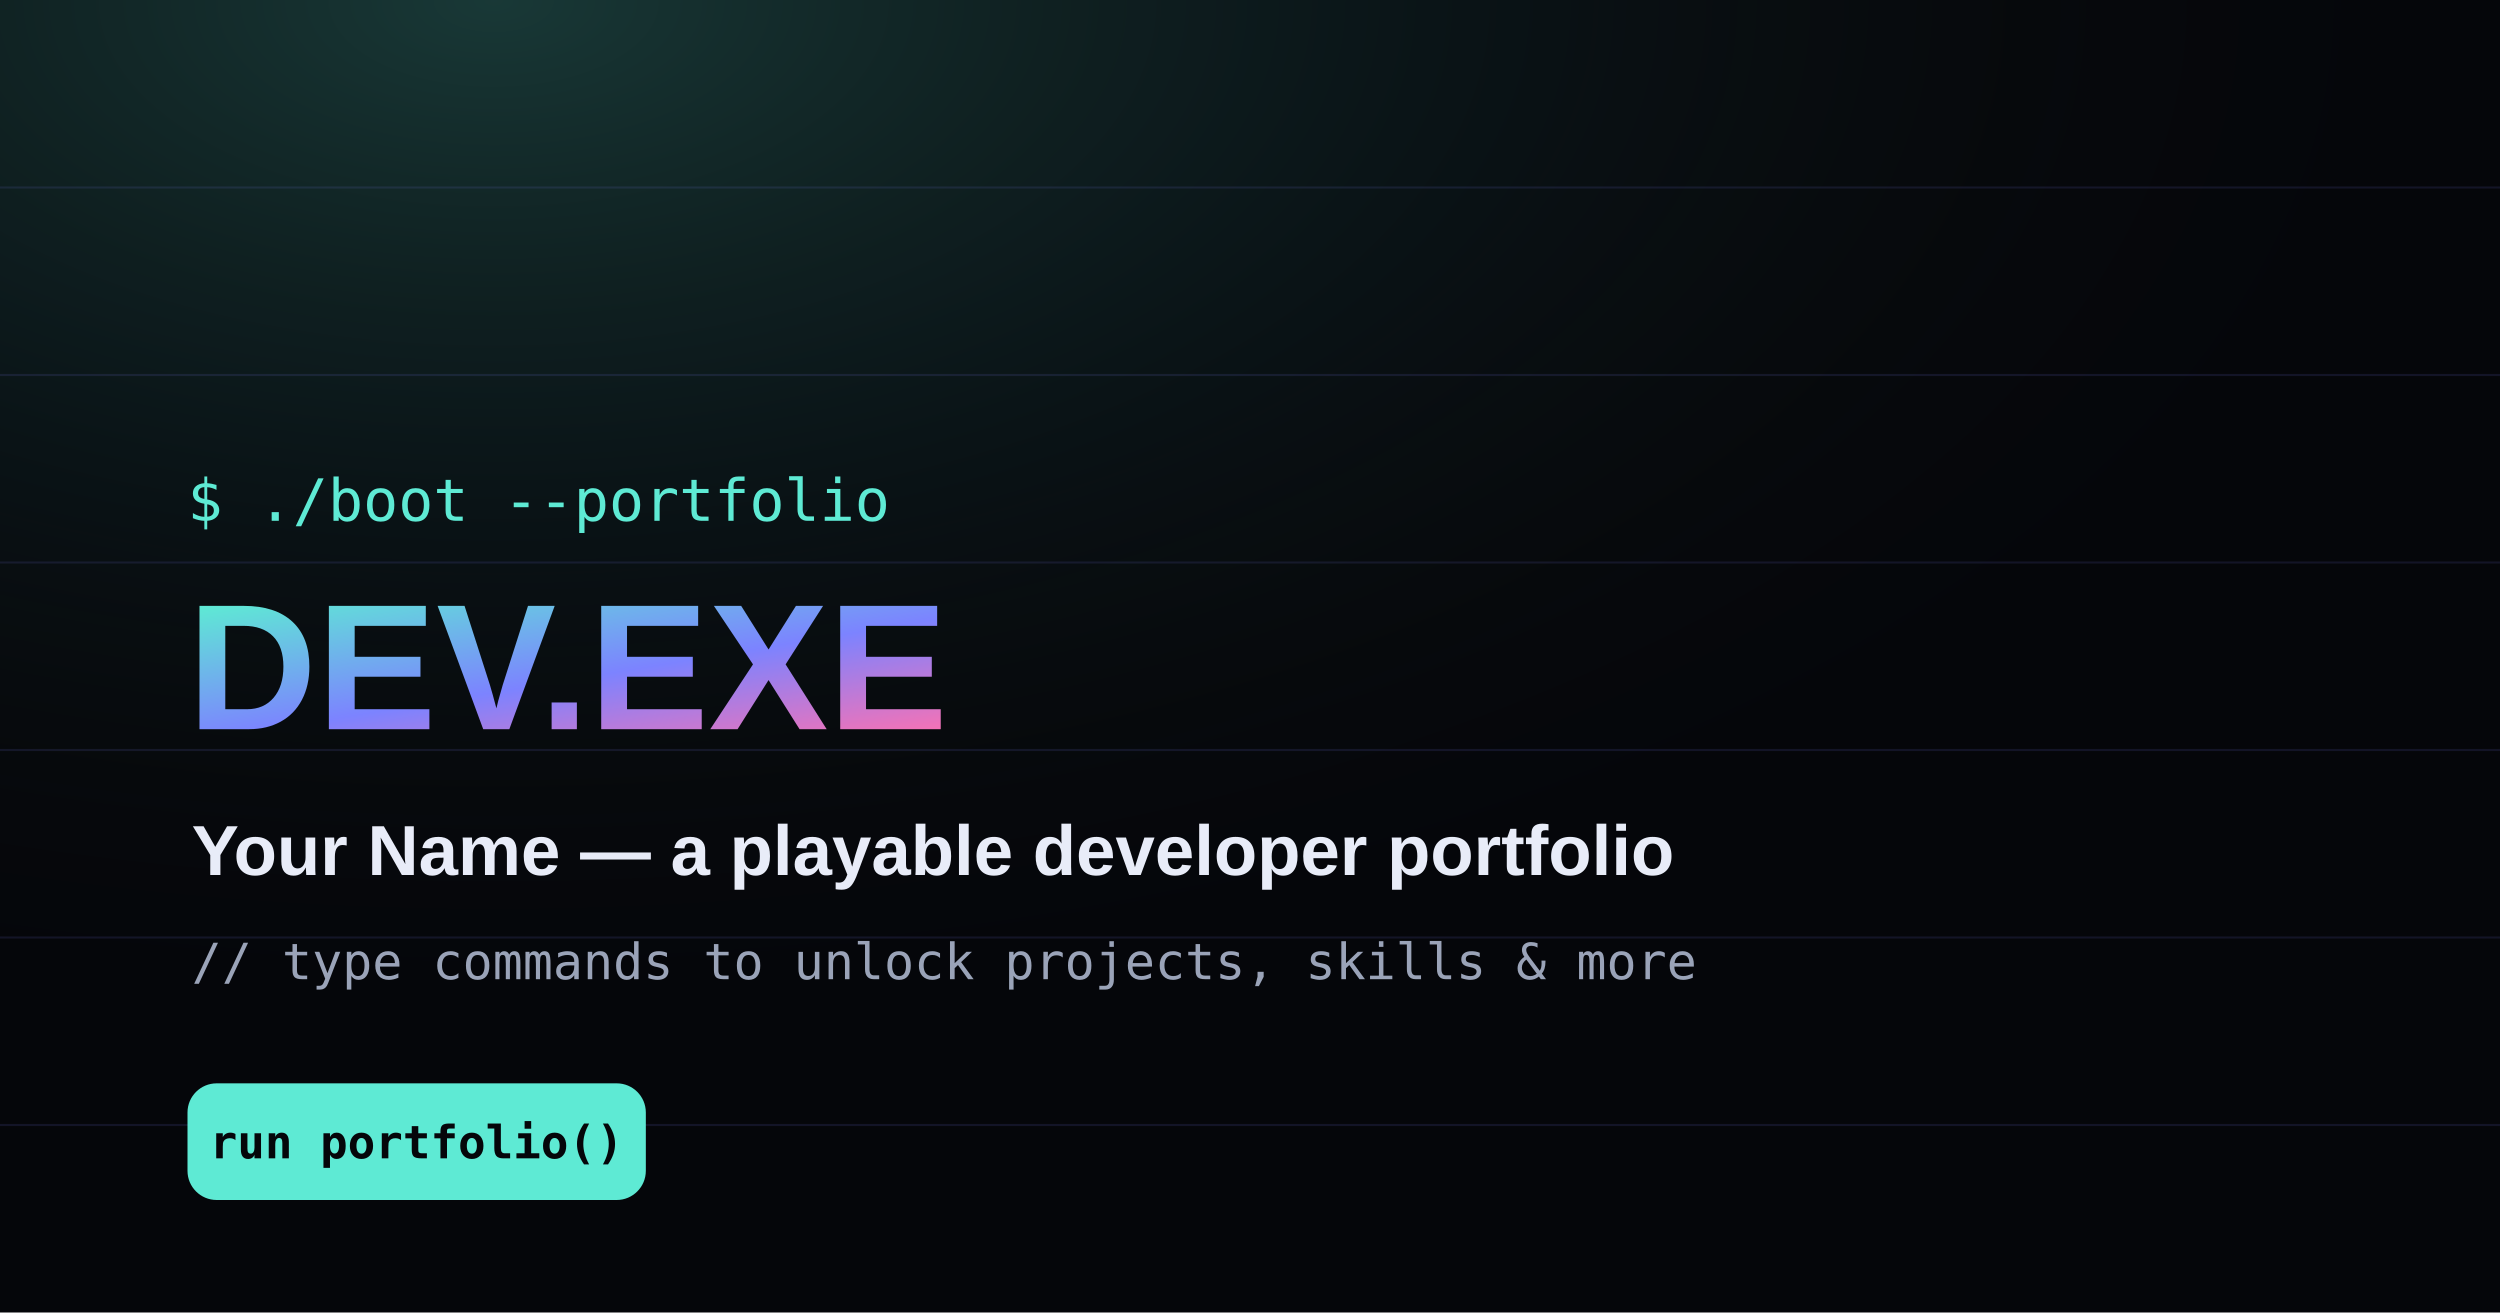
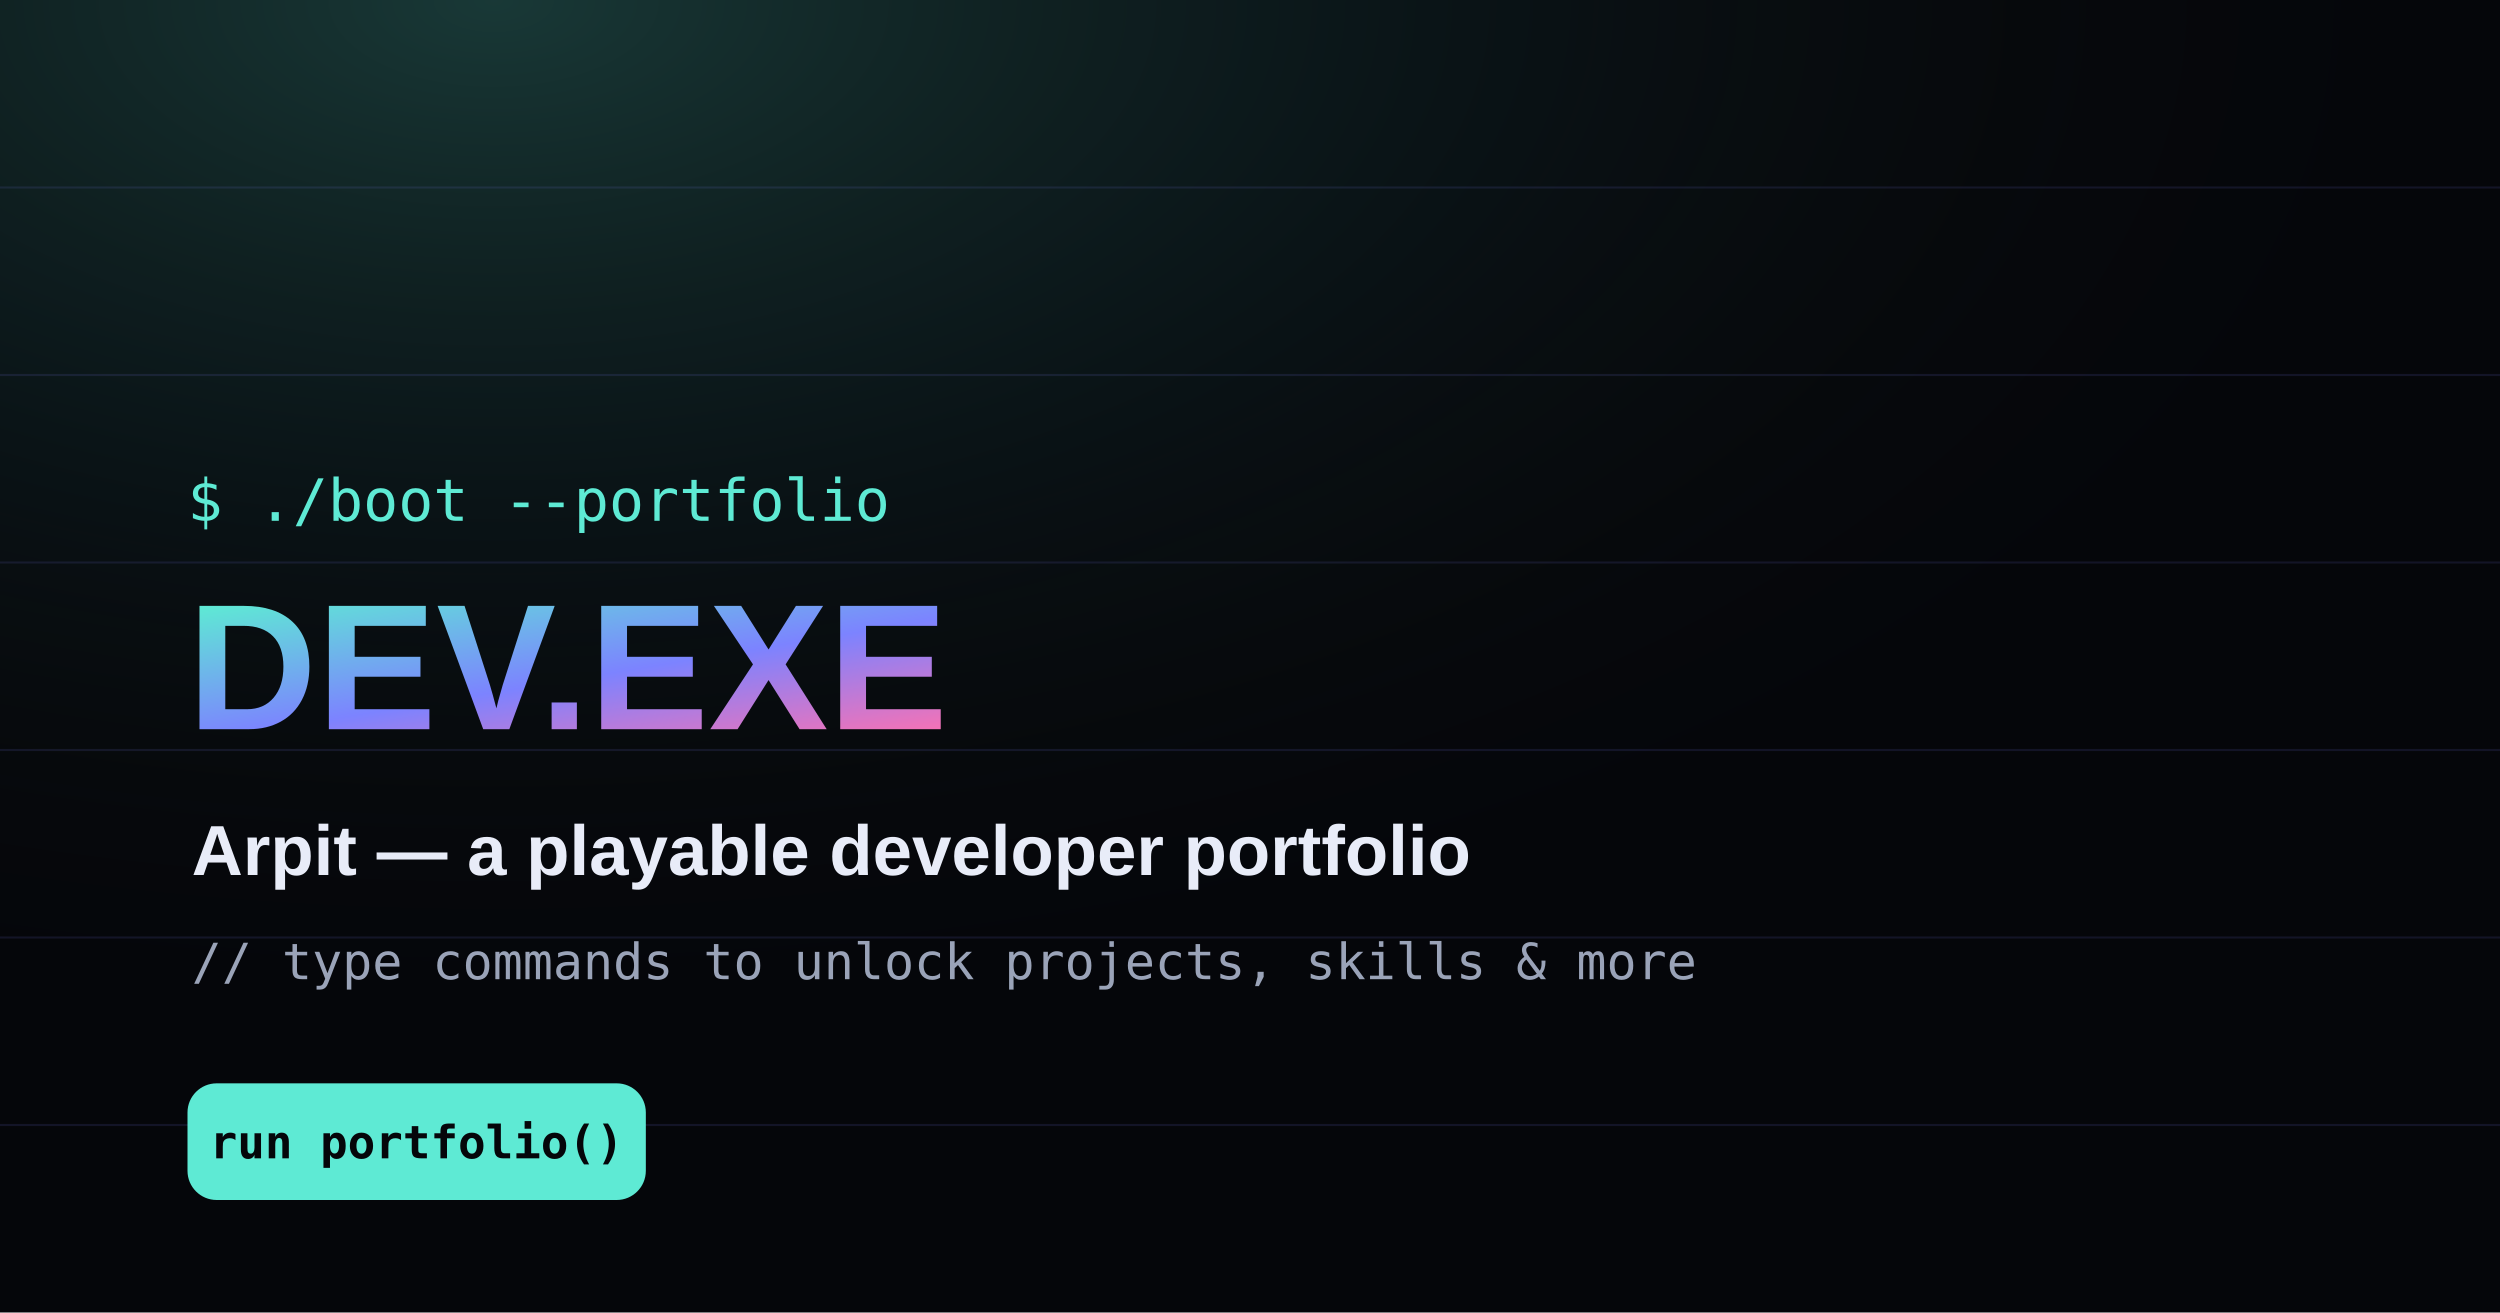
<svg xmlns="http://www.w3.org/2000/svg" viewBox="0 0 1200 630" width="1200" height="630">
  <defs>
    <linearGradient id="g" x1="0" y1="0" x2="1" y2="1">
      <stop offset="0" stop-color="#5eead4" />
      <stop offset="0.55" stop-color="#7c83ff" />
      <stop offset="1" stop-color="#f472b6" />
    </linearGradient>
    <radialGradient id="glow" cx="20%" cy="0%" r="80%">
      <stop offset="0" stop-color="#5eead4" stop-opacity="0.22" />
      <stop offset="1" stop-color="#05060a" stop-opacity="0" />
    </radialGradient>
  </defs>
  <rect width="1200" height="630" fill="#05060a" />
  <rect width="1200" height="630" fill="url(#glow)" />
  <g opacity="0.12" stroke="#7c83ff" stroke-width="1">
    <path d="M0 90 H1200 M0 180 H1200 M0 270 H1200 M0 360 H1200 M0 450 H1200 M0 540 H1200" />
  </g>
  <text x="90" y="250" font-family="monospace" font-size="28" fill="#5eead4">$ ./boot --portfolio</text>
  <text x="90" y="350" font-family="Arial, sans-serif" font-size="86" font-weight="800" fill="url(#g)">DEV.EXE</text>
-   <text x="92" y="420" font-family="Arial, sans-serif" font-size="34" font-weight="600" fill="#e8ecf8">Your Name — a playable developer portfolio</text>
+   <text x="92" y="420" font-family="Arial, sans-serif" font-size="34" font-weight="600" fill="#e8ecf8">Arpit — a playable developer portfolio</text>
  <text x="92" y="470" font-family="monospace" font-size="24" fill="#9aa3b8">// type commands to unlock projects, skills &amp; more</text>
  <rect x="90" y="520" width="220" height="56" rx="14" fill="#5eead4" />
  <text x="200" y="556" font-family="monospace" font-size="22" font-weight="700" fill="#05060a" text-anchor="middle">run portfolio()</text>
</svg>
